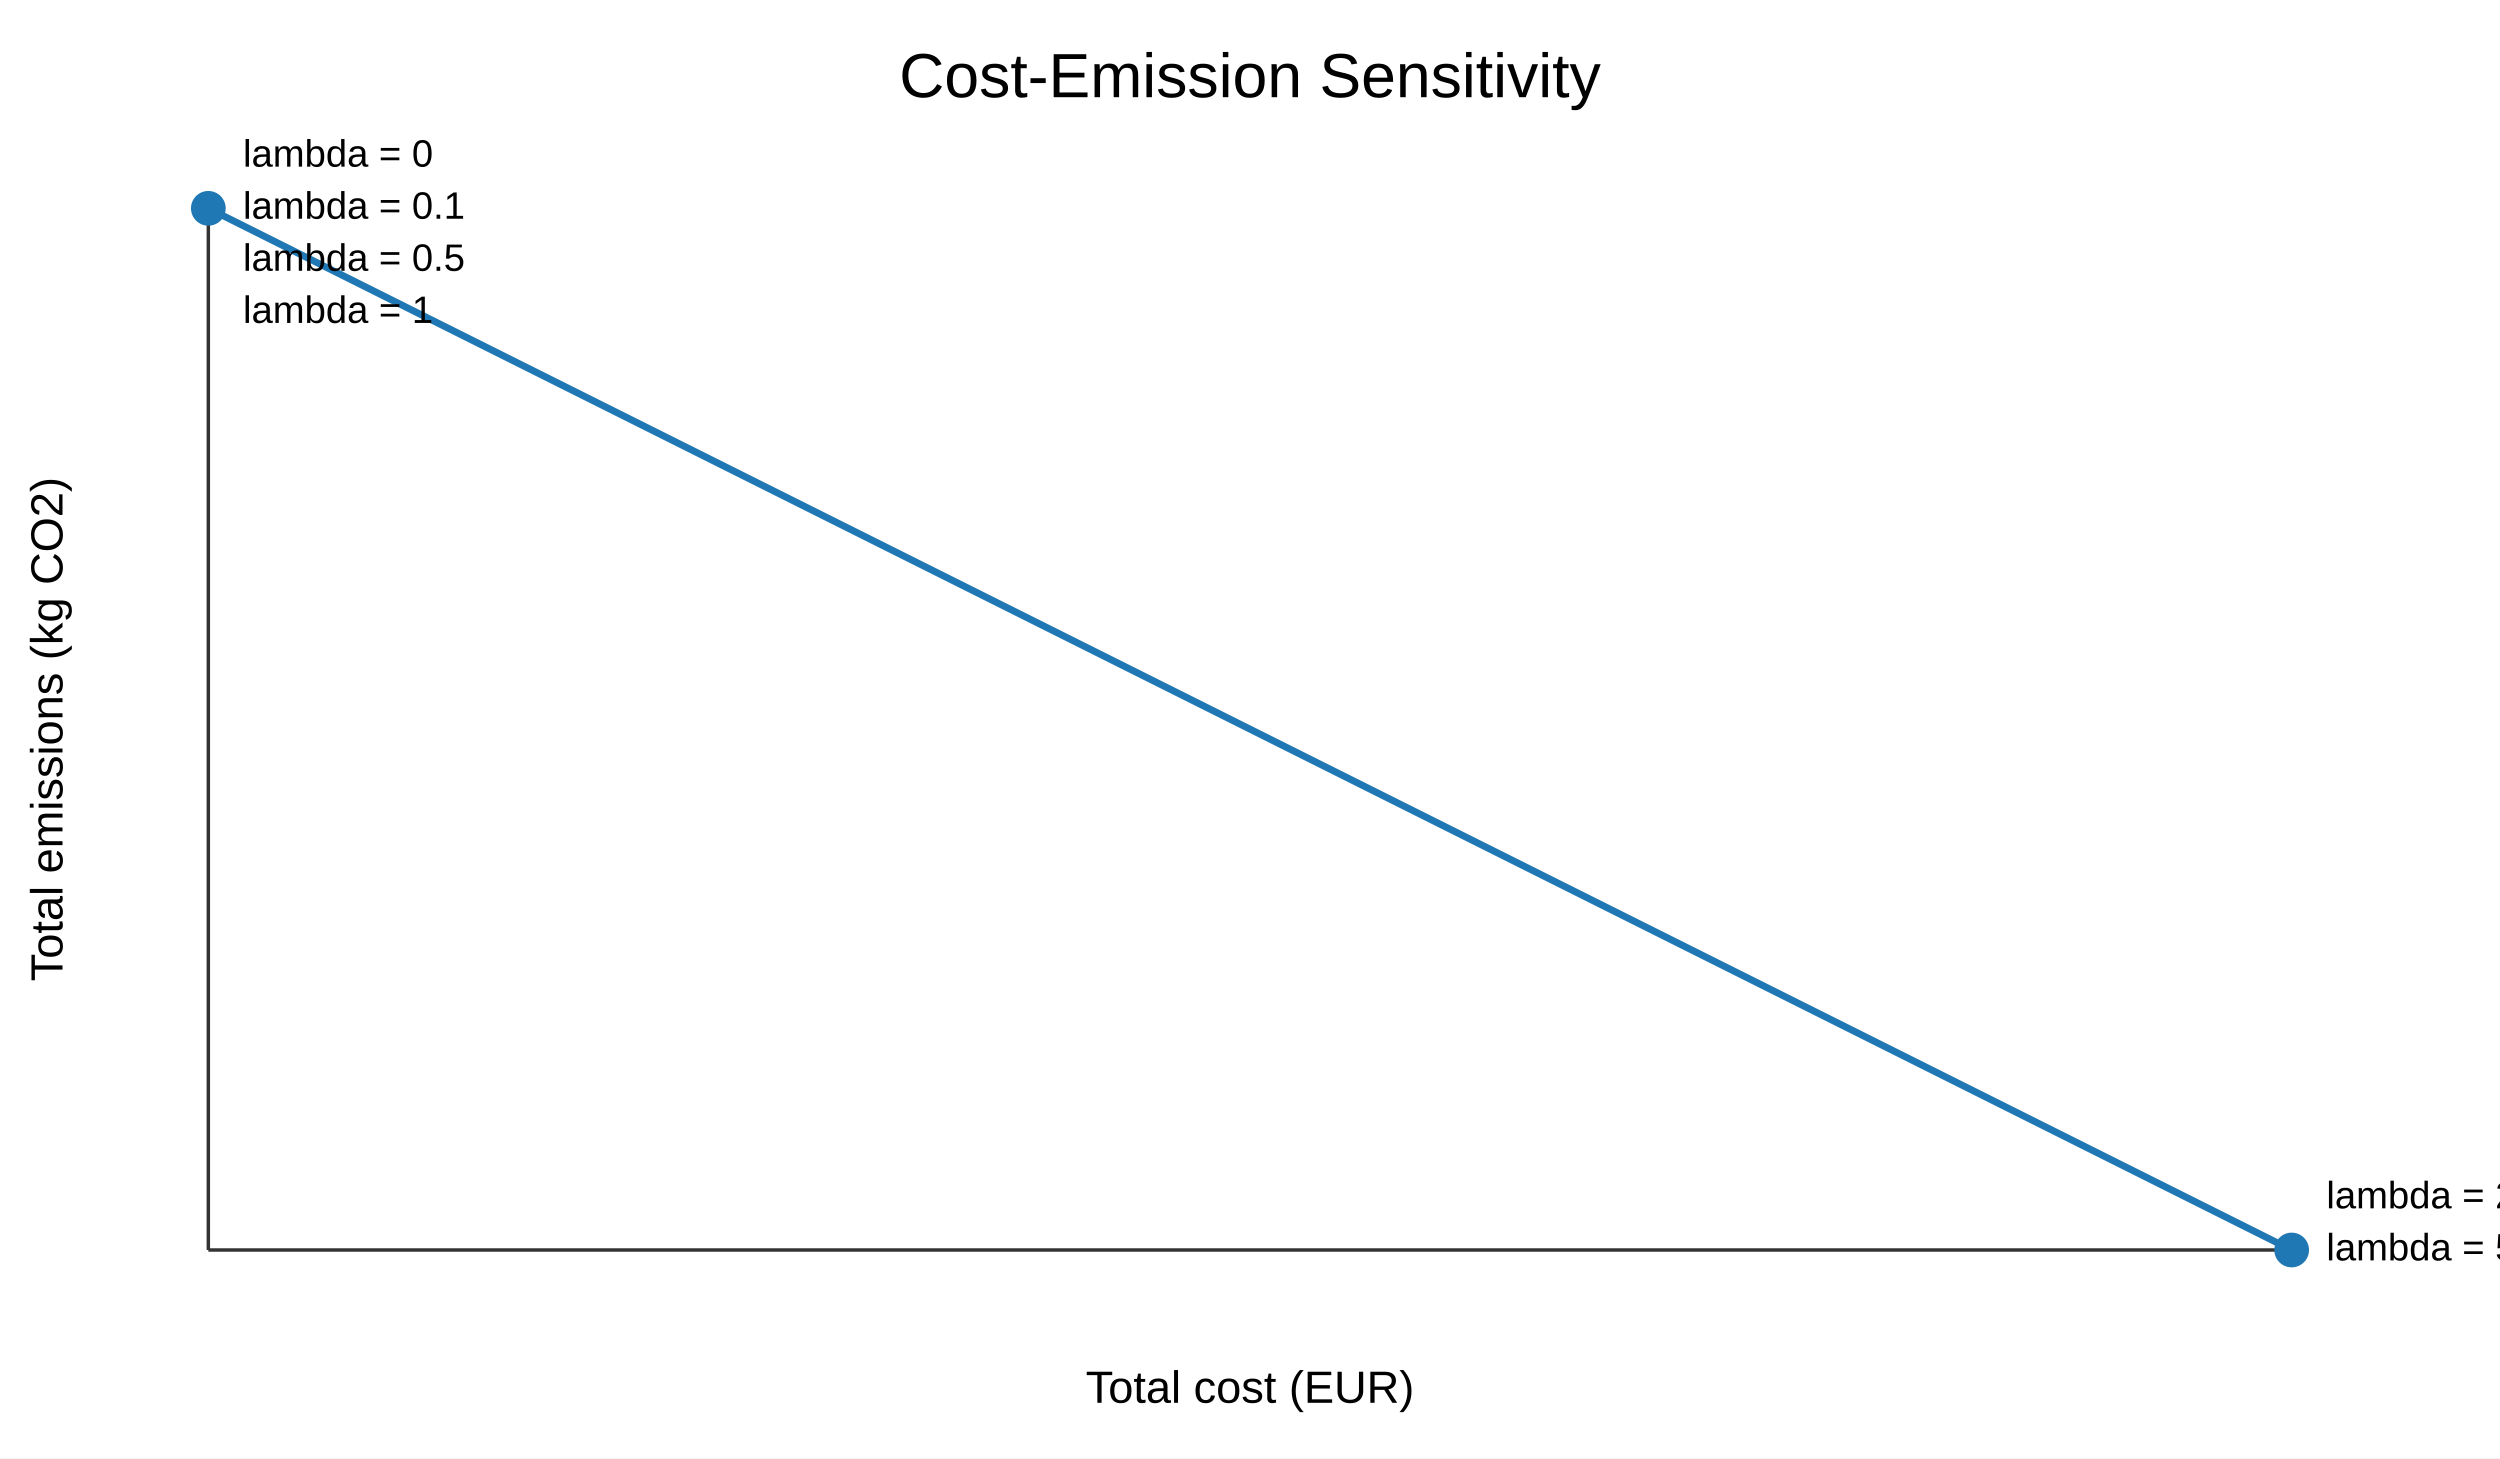
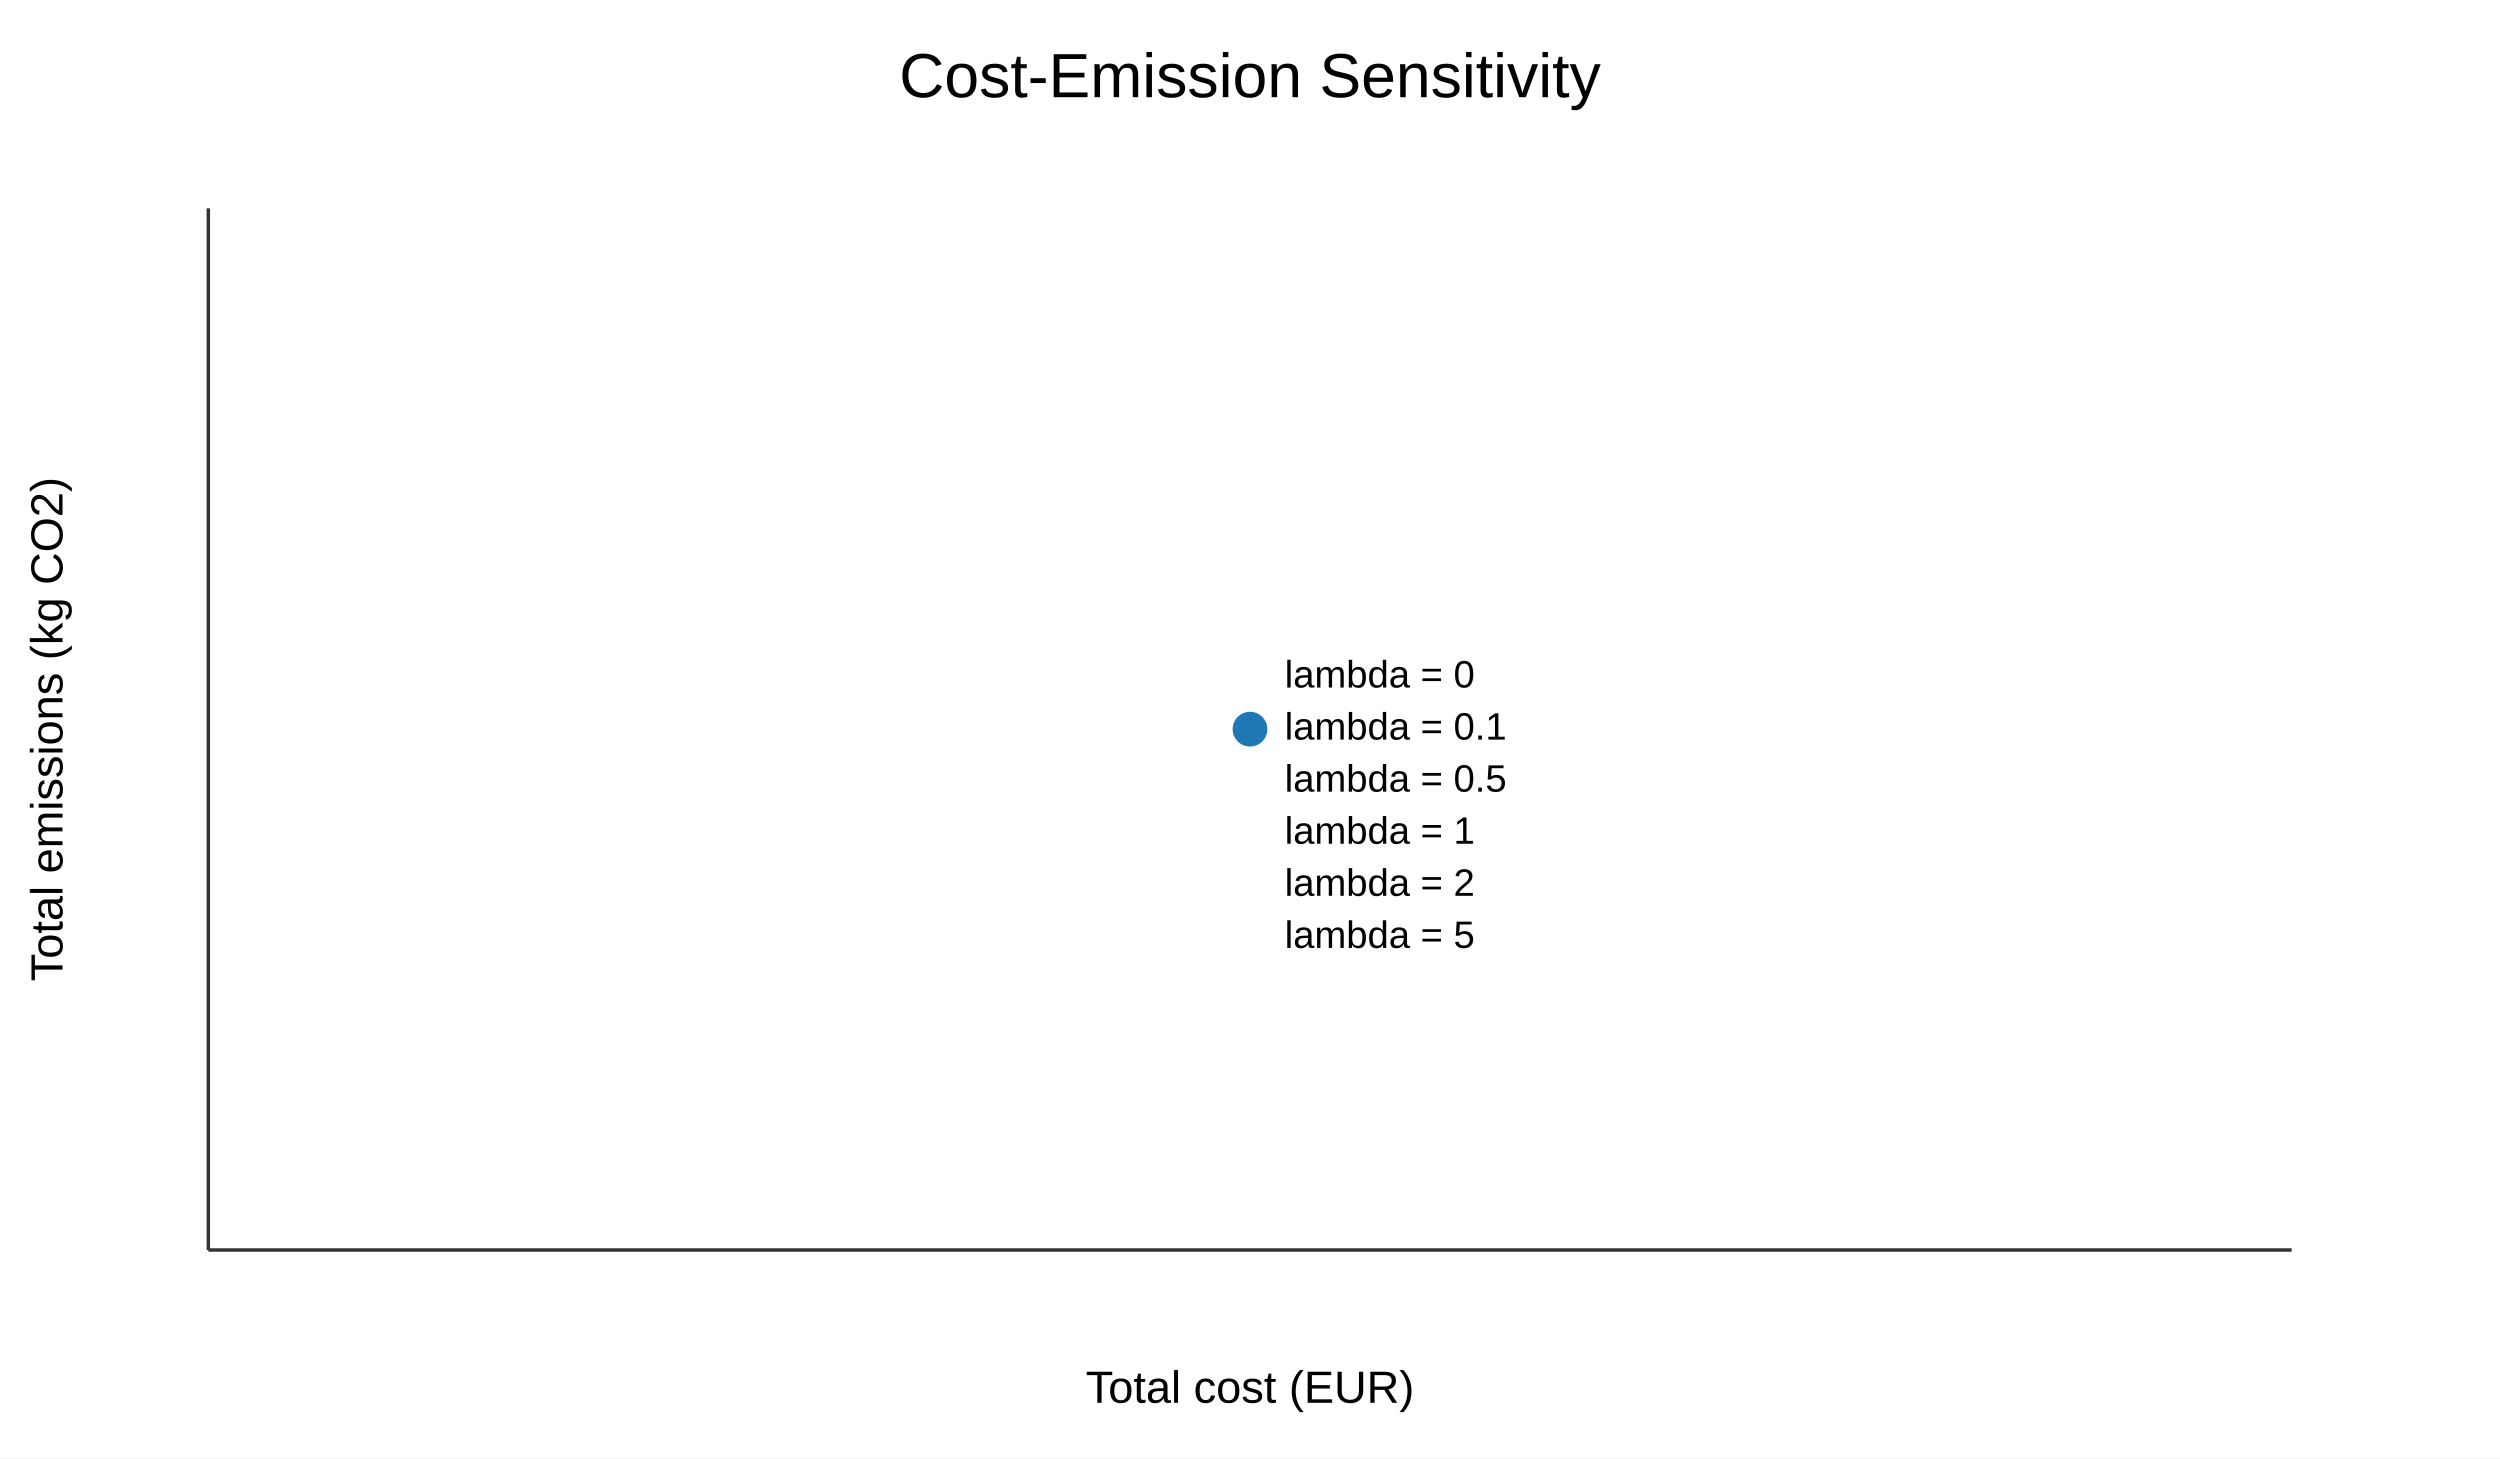
<svg xmlns="http://www.w3.org/2000/svg" width="720" height="420" viewBox="0 0 720 420">
  <rect width="100%" height="100%" fill="white" />
  <text x="360.0" y="28" text-anchor="middle" font-size="18" font-family="Arial" font-weight="normal">Cost-Emission Sensitivity</text>
  <line x1="60" y1="360" x2="660" y2="360" stroke="#333" />
  <line x1="60" y1="60" x2="60" y2="360" stroke="#333" />
  <text x="360.0" y="404" text-anchor="middle" font-size="13" font-family="Arial" font-weight="normal">Total cost (EUR)</text>
  <text x="18" y="210.0" text-anchor="middle" font-size="13" font-family="Arial" font-weight="normal" transform="rotate(-90 18 210.0)">Total emissions (kg CO2)</text>
-   <polyline points="60.0,60.0 60.0,60.0 60.0,60.0 60.0,60.0 660.0,360.0 660.0,360.0" fill="none" stroke="#1f77b4" stroke-width="2" />
-   <circle cx="60.0" cy="60.0" r="5" fill="#1f77b4" />
-   <text x="70.0" y="48.0" font-size="11" font-family="Arial" font-weight="normal">lambda = 0</text>
-   <text x="70.0" y="63.0" font-size="11" font-family="Arial" font-weight="normal">lambda = 0.1</text>
-   <text x="70.0" y="78.0" font-size="11" font-family="Arial" font-weight="normal">lambda = 0.5</text>
-   <text x="70.0" y="93.0" font-size="11" font-family="Arial" font-weight="normal">lambda = 1</text>
-   <circle cx="660.0" cy="360.0" r="5" fill="#1f77b4" />
-   <text x="670.0" y="348.0" font-size="11" font-family="Arial" font-weight="normal">lambda = 2</text>
-   <text x="670.0" y="363.0" font-size="11" font-family="Arial" font-weight="normal">lambda = 5</text>
+   <polyline points="360.0,210.0 360.0,210.0 360.0,210.0 360.0,210.0 360.0,210.0 360.0,210.0" fill="none" stroke="#1f77b4" stroke-width="2" />
+   <circle cx="360.0" cy="210.0" r="5" fill="#1f77b4" />
+   <text x="370.0" y="198.0" font-size="11" font-family="Arial" font-weight="normal">lambda = 0</text>
+   <text x="370.0" y="213.0" font-size="11" font-family="Arial" font-weight="normal">lambda = 0.1</text>
+   <text x="370.0" y="228.0" font-size="11" font-family="Arial" font-weight="normal">lambda = 0.5</text>
+   <text x="370.0" y="243.0" font-size="11" font-family="Arial" font-weight="normal">lambda = 1</text>
+   <text x="370.0" y="258.0" font-size="11" font-family="Arial" font-weight="normal">lambda = 2</text>
+   <text x="370.0" y="273.0" font-size="11" font-family="Arial" font-weight="normal">lambda = 5</text>
</svg>
